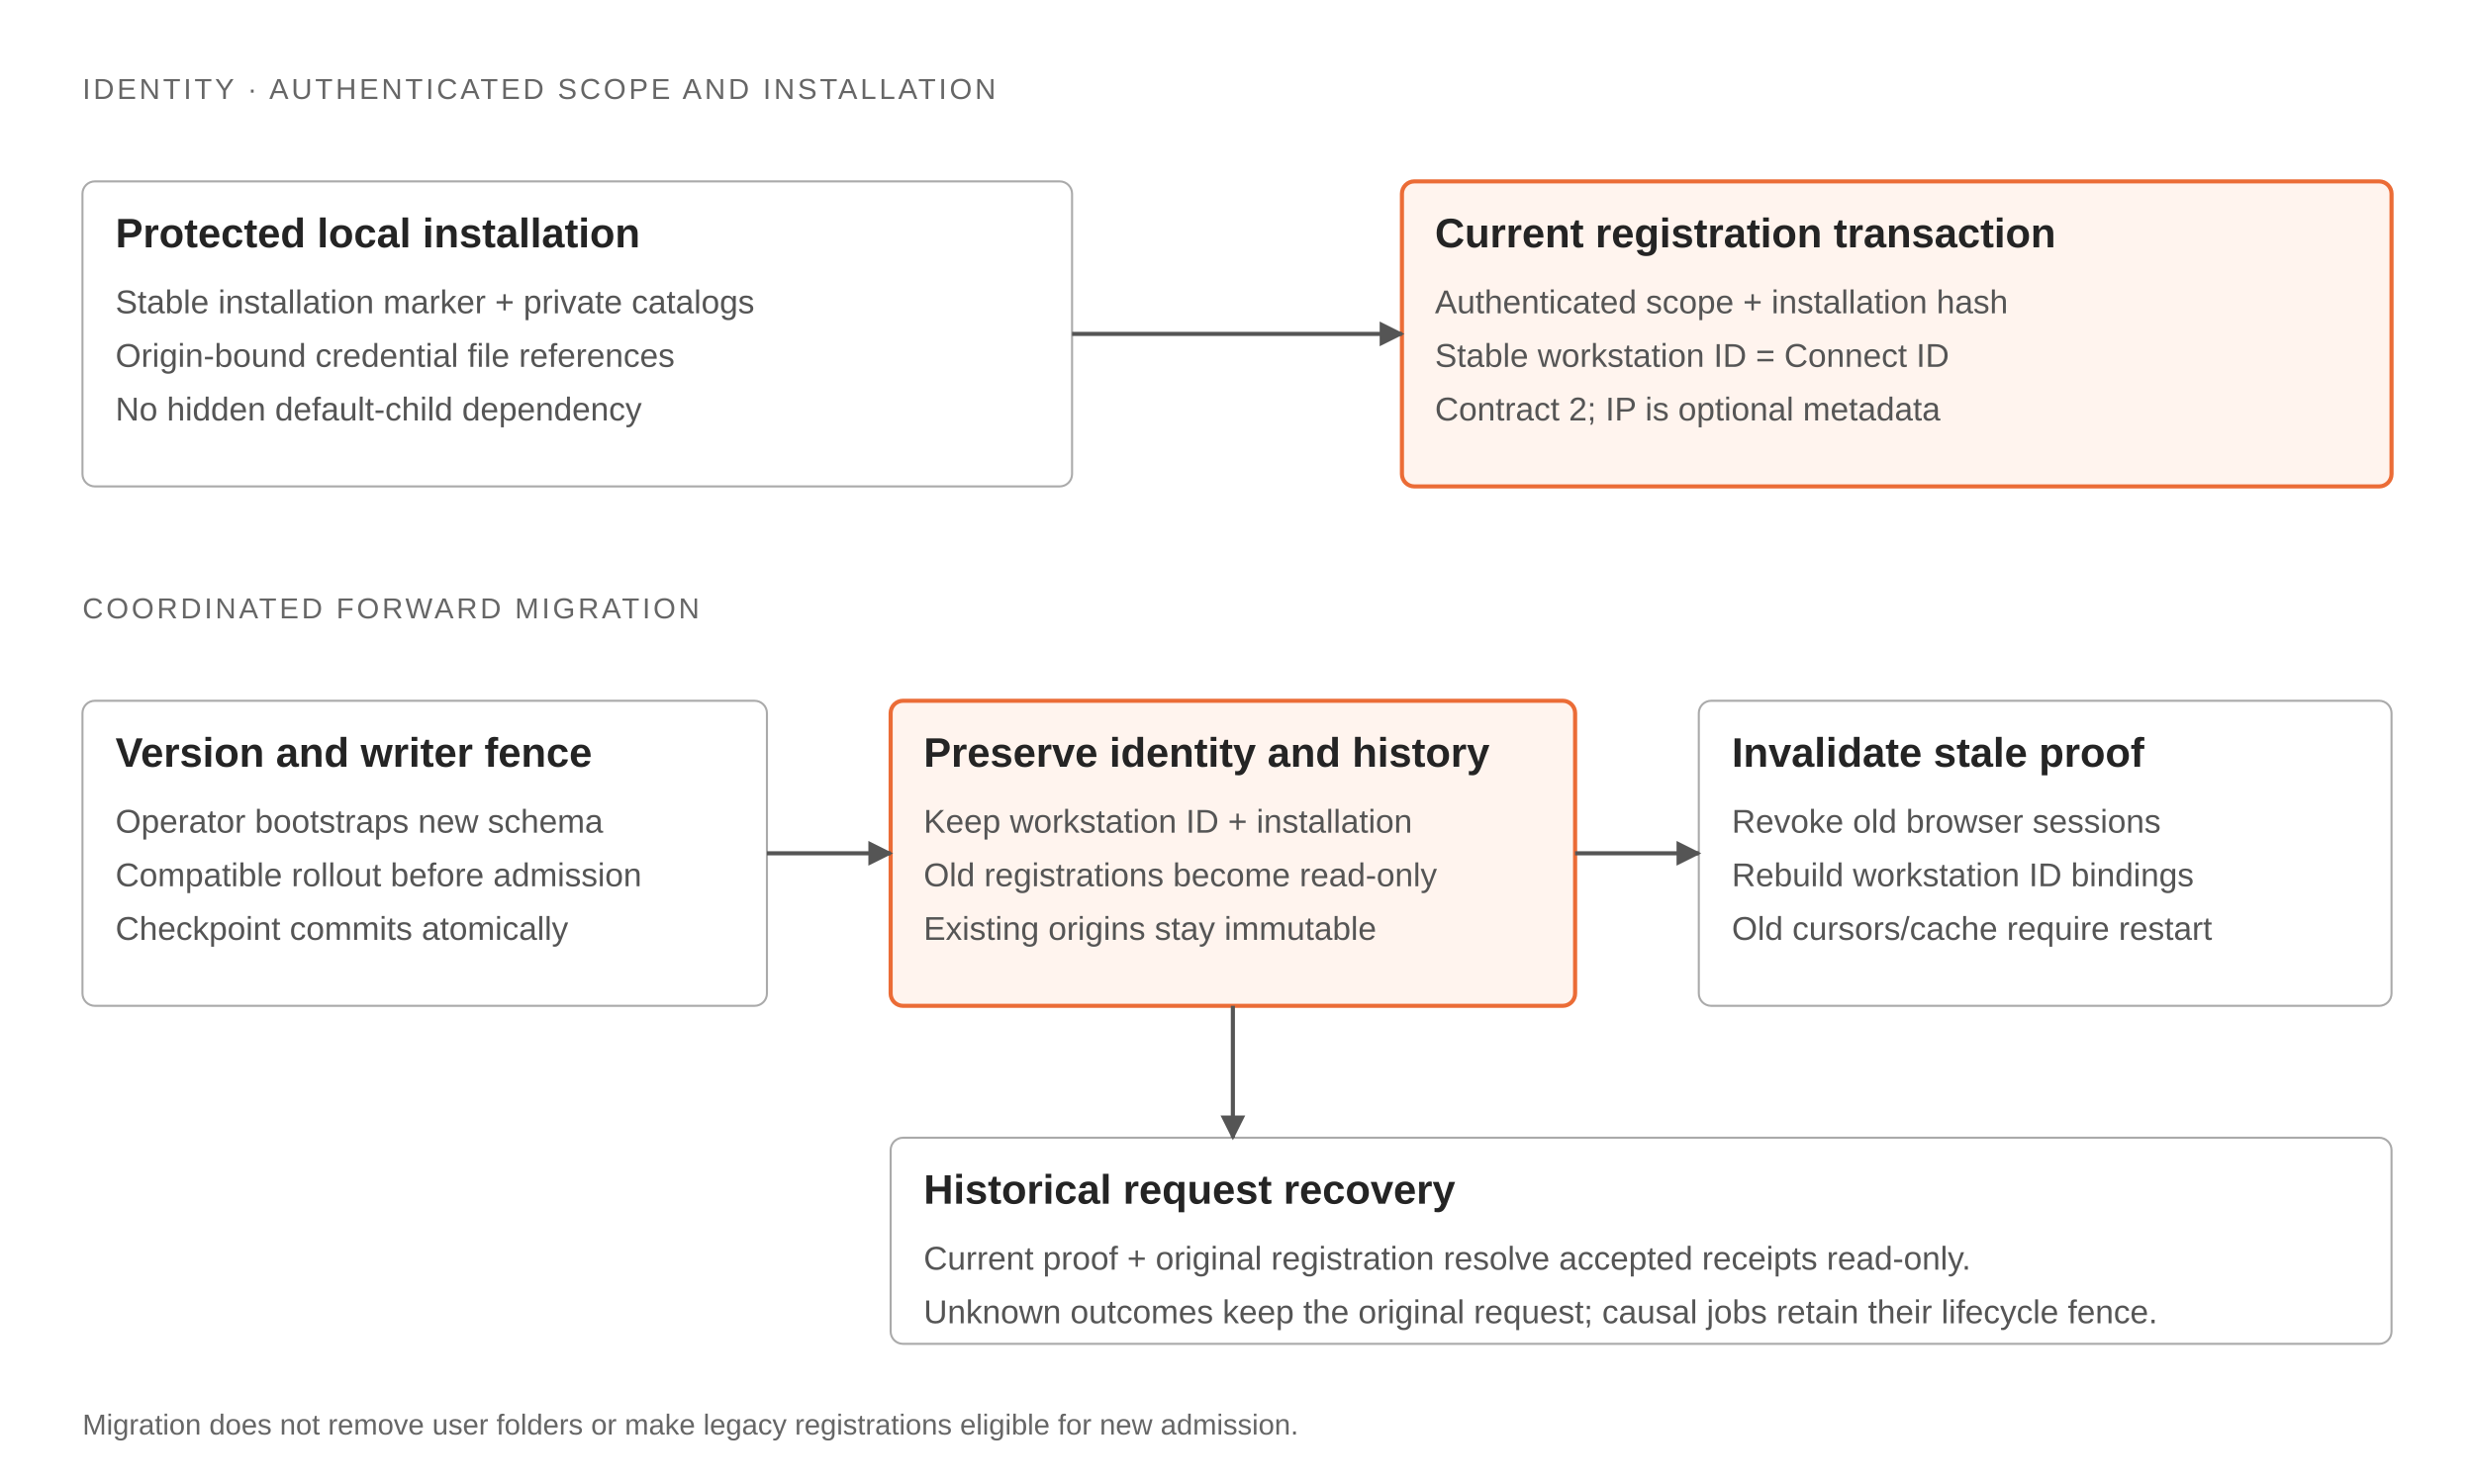
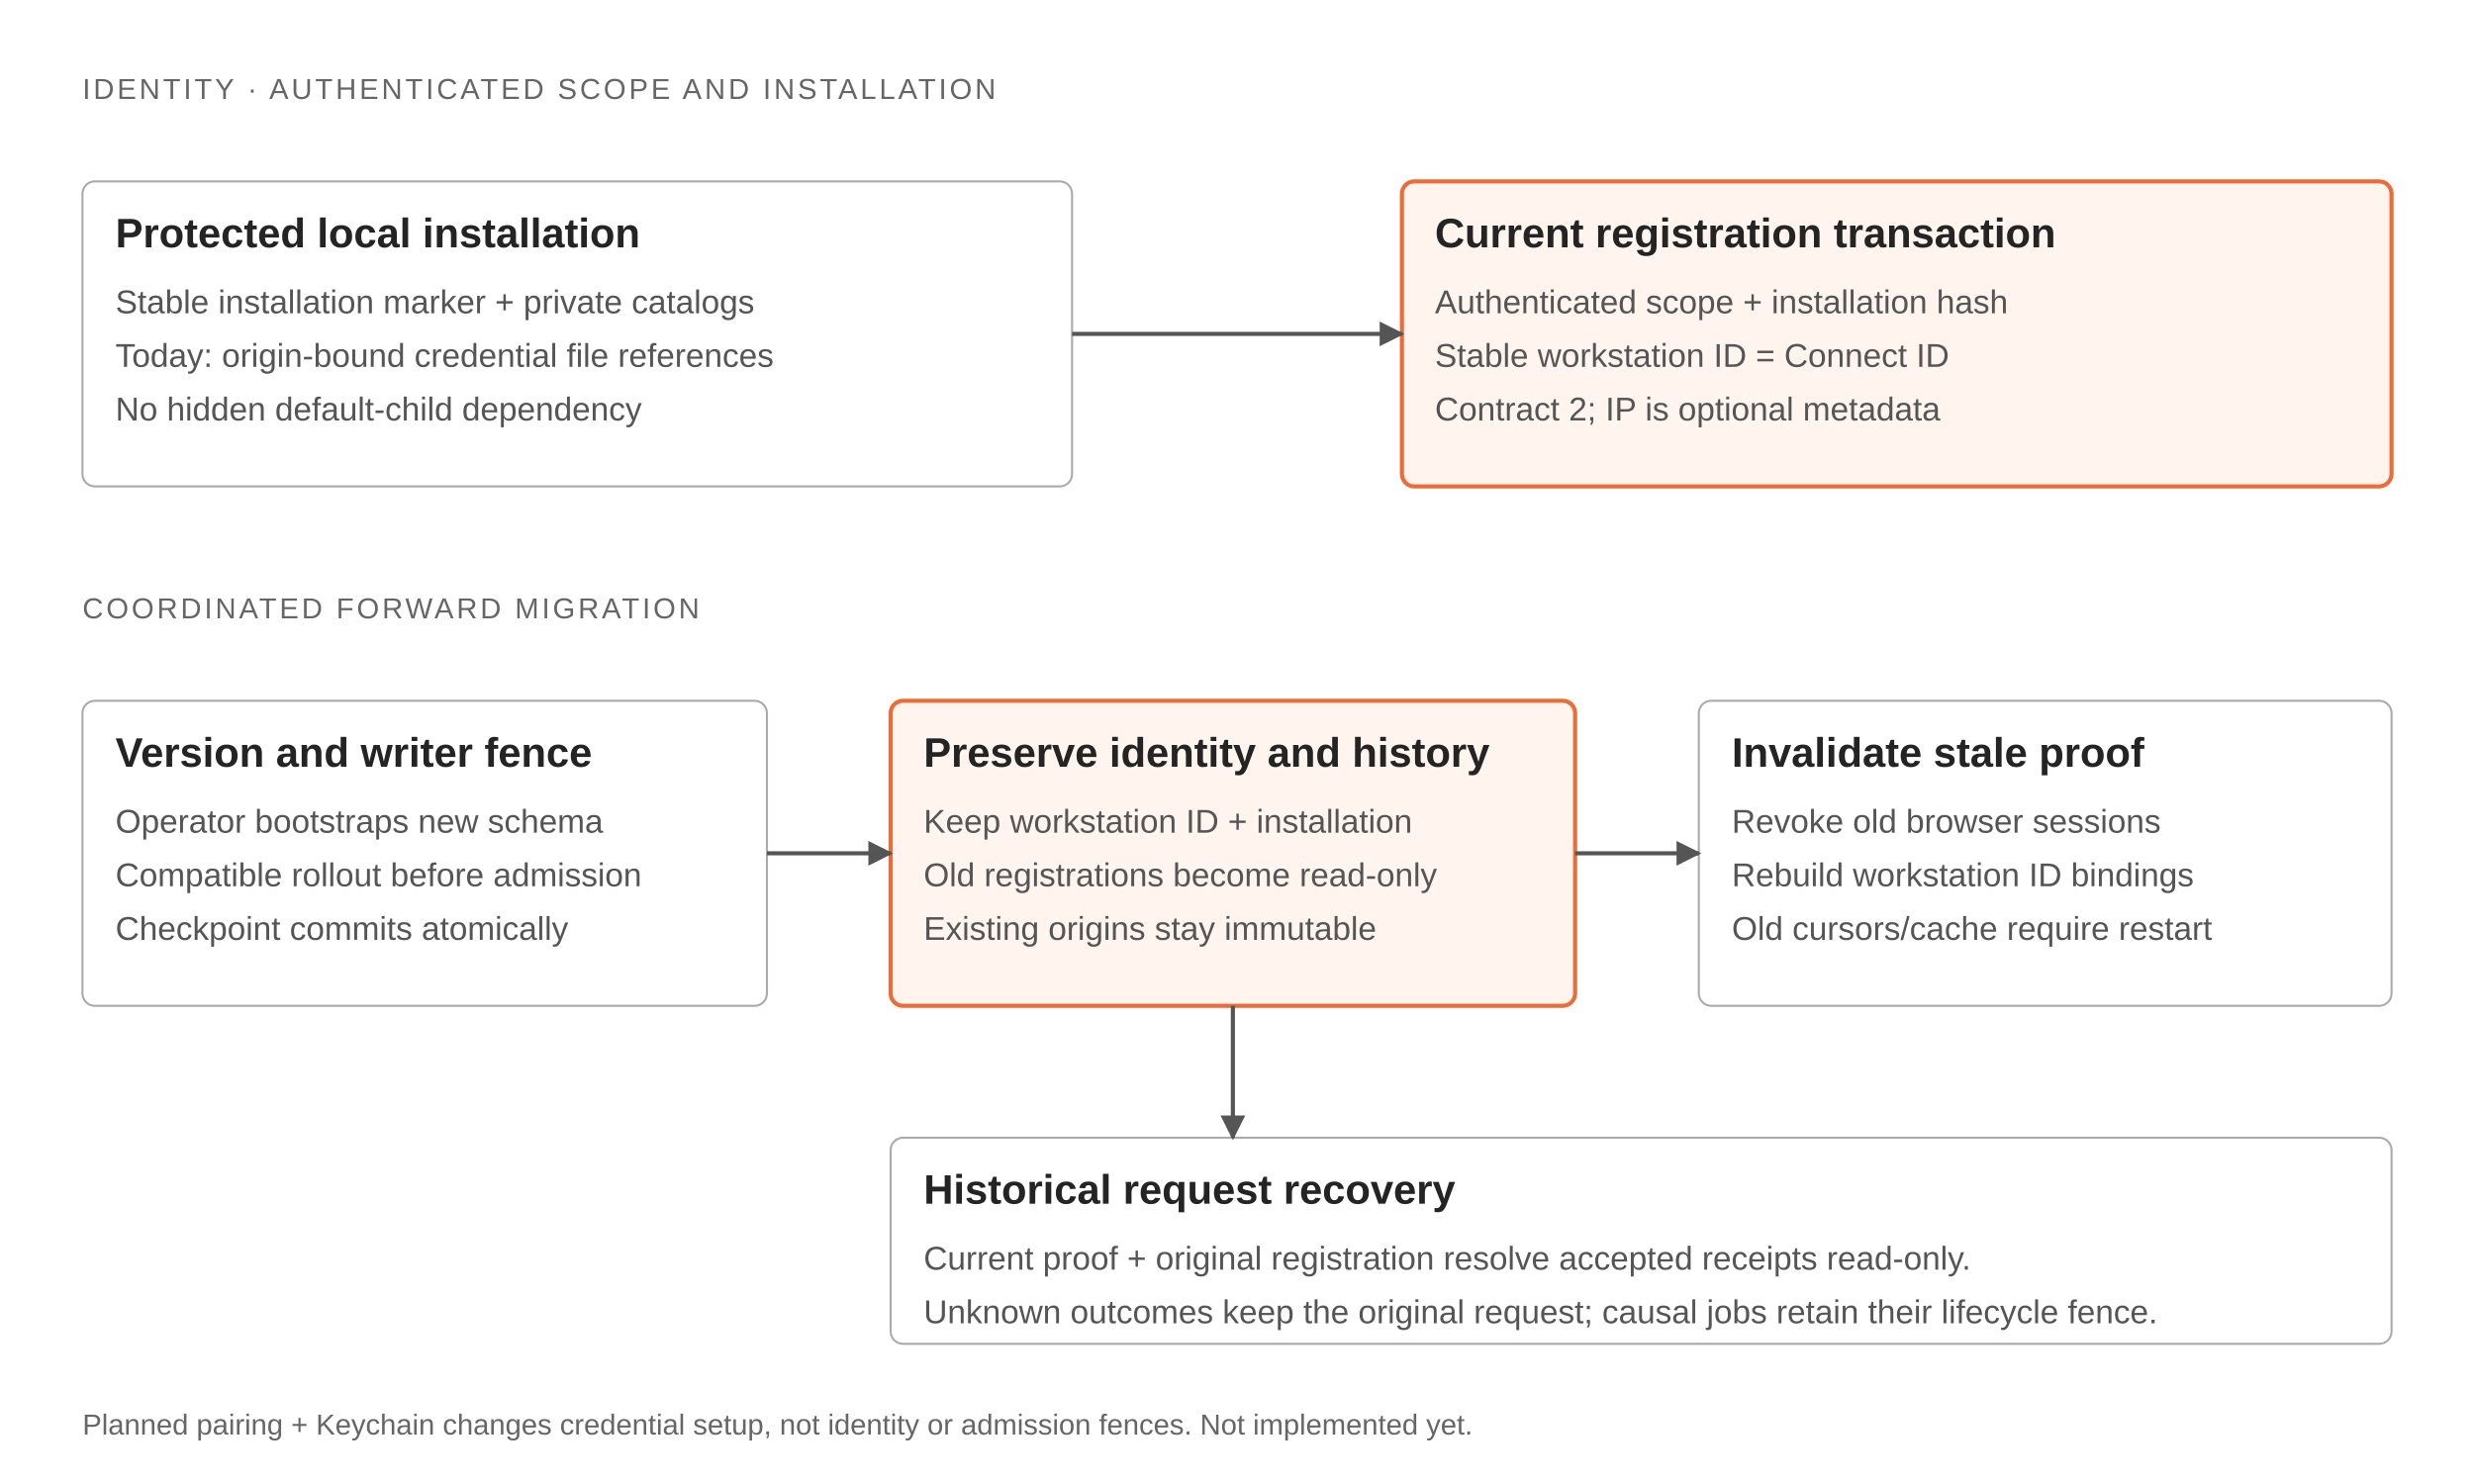
<svg xmlns="http://www.w3.org/2000/svg" viewBox="0 0 1200 720" role="img" aria-labelledby="connect-registry-title connect-registry-desc">
  <style>text{font-family:Geist,Arial,sans-serif;fill:#242424}.zone{font-size:14px;letter-spacing:1.4px;fill:#666}.label{font-size:20px;font-weight:600}.note{font-size:16px;fill:#555}.small{font-size:14px;fill:#666}.node{fill:#fff;stroke:#aaa;stroke-width:1}.focus{fill:#fff4ee;stroke:#eb6c36;stroke-width:2}.wire{fill:none;stroke:#555;stroke-width:2;marker-end:url(#arrow)}.lane{fill:#fafafa;stroke:#ddd;stroke-width:1}</style>
  <defs>
    <marker id="arrow" viewBox="0 0 10 10" refX="9" refY="5" markerWidth="6" markerHeight="6" orient="auto">
      <path d="M 0 0 L 10 5 L 0 10 z" fill="#555" />
    </marker>
  </defs>
  <rect width="1200" height="720" fill="#fff" />
  <text x="40" y="48" class="zone">IDENTITY · AUTHENTICATED SCOPE AND INSTALLATION</text>
  <rect x="40" y="88" width="480" height="148" rx="6" class="node" />
  <text x="56" y="120" class="label">Protected local installation</text>
  <text x="56" y="152" class="note">Stable installation marker + private catalogs</text>
-   <text x="56" y="178" class="note">Origin-bound credential file references</text>
+   <text x="56" y="178" class="note">Today: origin-bound credential file references</text>
  <text x="56" y="204" class="note">No hidden default-child dependency</text>
  <rect x="680" y="88" width="480" height="148" rx="6" class="focus" />
  <text x="696" y="120" class="label">Current registration transaction</text>
  <text x="696" y="152" class="note">Authenticated scope + installation hash</text>
  <text x="696" y="178" class="note">Stable workstation ID = Connect ID</text>
  <text x="696" y="204" class="note">Contract 2; IP is optional metadata</text>
  <path d="M 520 162 H 680" class="wire" />
  <text x="40" y="300" class="zone">COORDINATED FORWARD MIGRATION</text>
  <rect x="40" y="340" width="332" height="148" rx="6" class="node" />
  <text x="56" y="372" class="label">Version and writer fence</text>
  <text x="56" y="404" class="note">Operator bootstraps new schema</text>
  <text x="56" y="430" class="note">Compatible rollout before admission</text>
  <text x="56" y="456" class="note">Checkpoint commits atomically</text>
  <rect x="432" y="340" width="332" height="148" rx="6" class="focus" />
  <text x="448" y="372" class="label">Preserve identity and history</text>
  <text x="448" y="404" class="note">Keep workstation ID + installation</text>
  <text x="448" y="430" class="note">Old registrations become read-only</text>
  <text x="448" y="456" class="note">Existing origins stay immutable</text>
  <rect x="824" y="340" width="336" height="148" rx="6" class="node" />
  <text x="840" y="372" class="label">Invalidate stale proof</text>
  <text x="840" y="404" class="note">Revoke old browser sessions</text>
  <text x="840" y="430" class="note">Rebuild workstation ID bindings</text>
  <text x="840" y="456" class="note">Old cursors/cache require restart</text>
  <path d="M 372 414 H 432" class="wire" />
  <path d="M 764 414 H 824" class="wire" />
  <rect x="432" y="552" width="728" height="100" rx="6" class="node" />
  <text x="448" y="584" class="label">Historical request recovery</text>
  <text x="448" y="616" class="note">Current proof + original registration resolve accepted receipts read-only.</text>
  <text x="448" y="642" class="note">Unknown outcomes keep the original request; causal jobs retain their lifecycle fence.</text>
  <path d="M 598 488 V 552" class="wire" />
-   <text x="40" y="696" class="small">Migration does not remove user folders or make legacy registrations eligible for new admission.</text>
+   <text x="40" y="696" class="small">Planned pairing + Keychain changes credential setup, not identity or admission fences. Not implemented yet.</text>
</svg>
